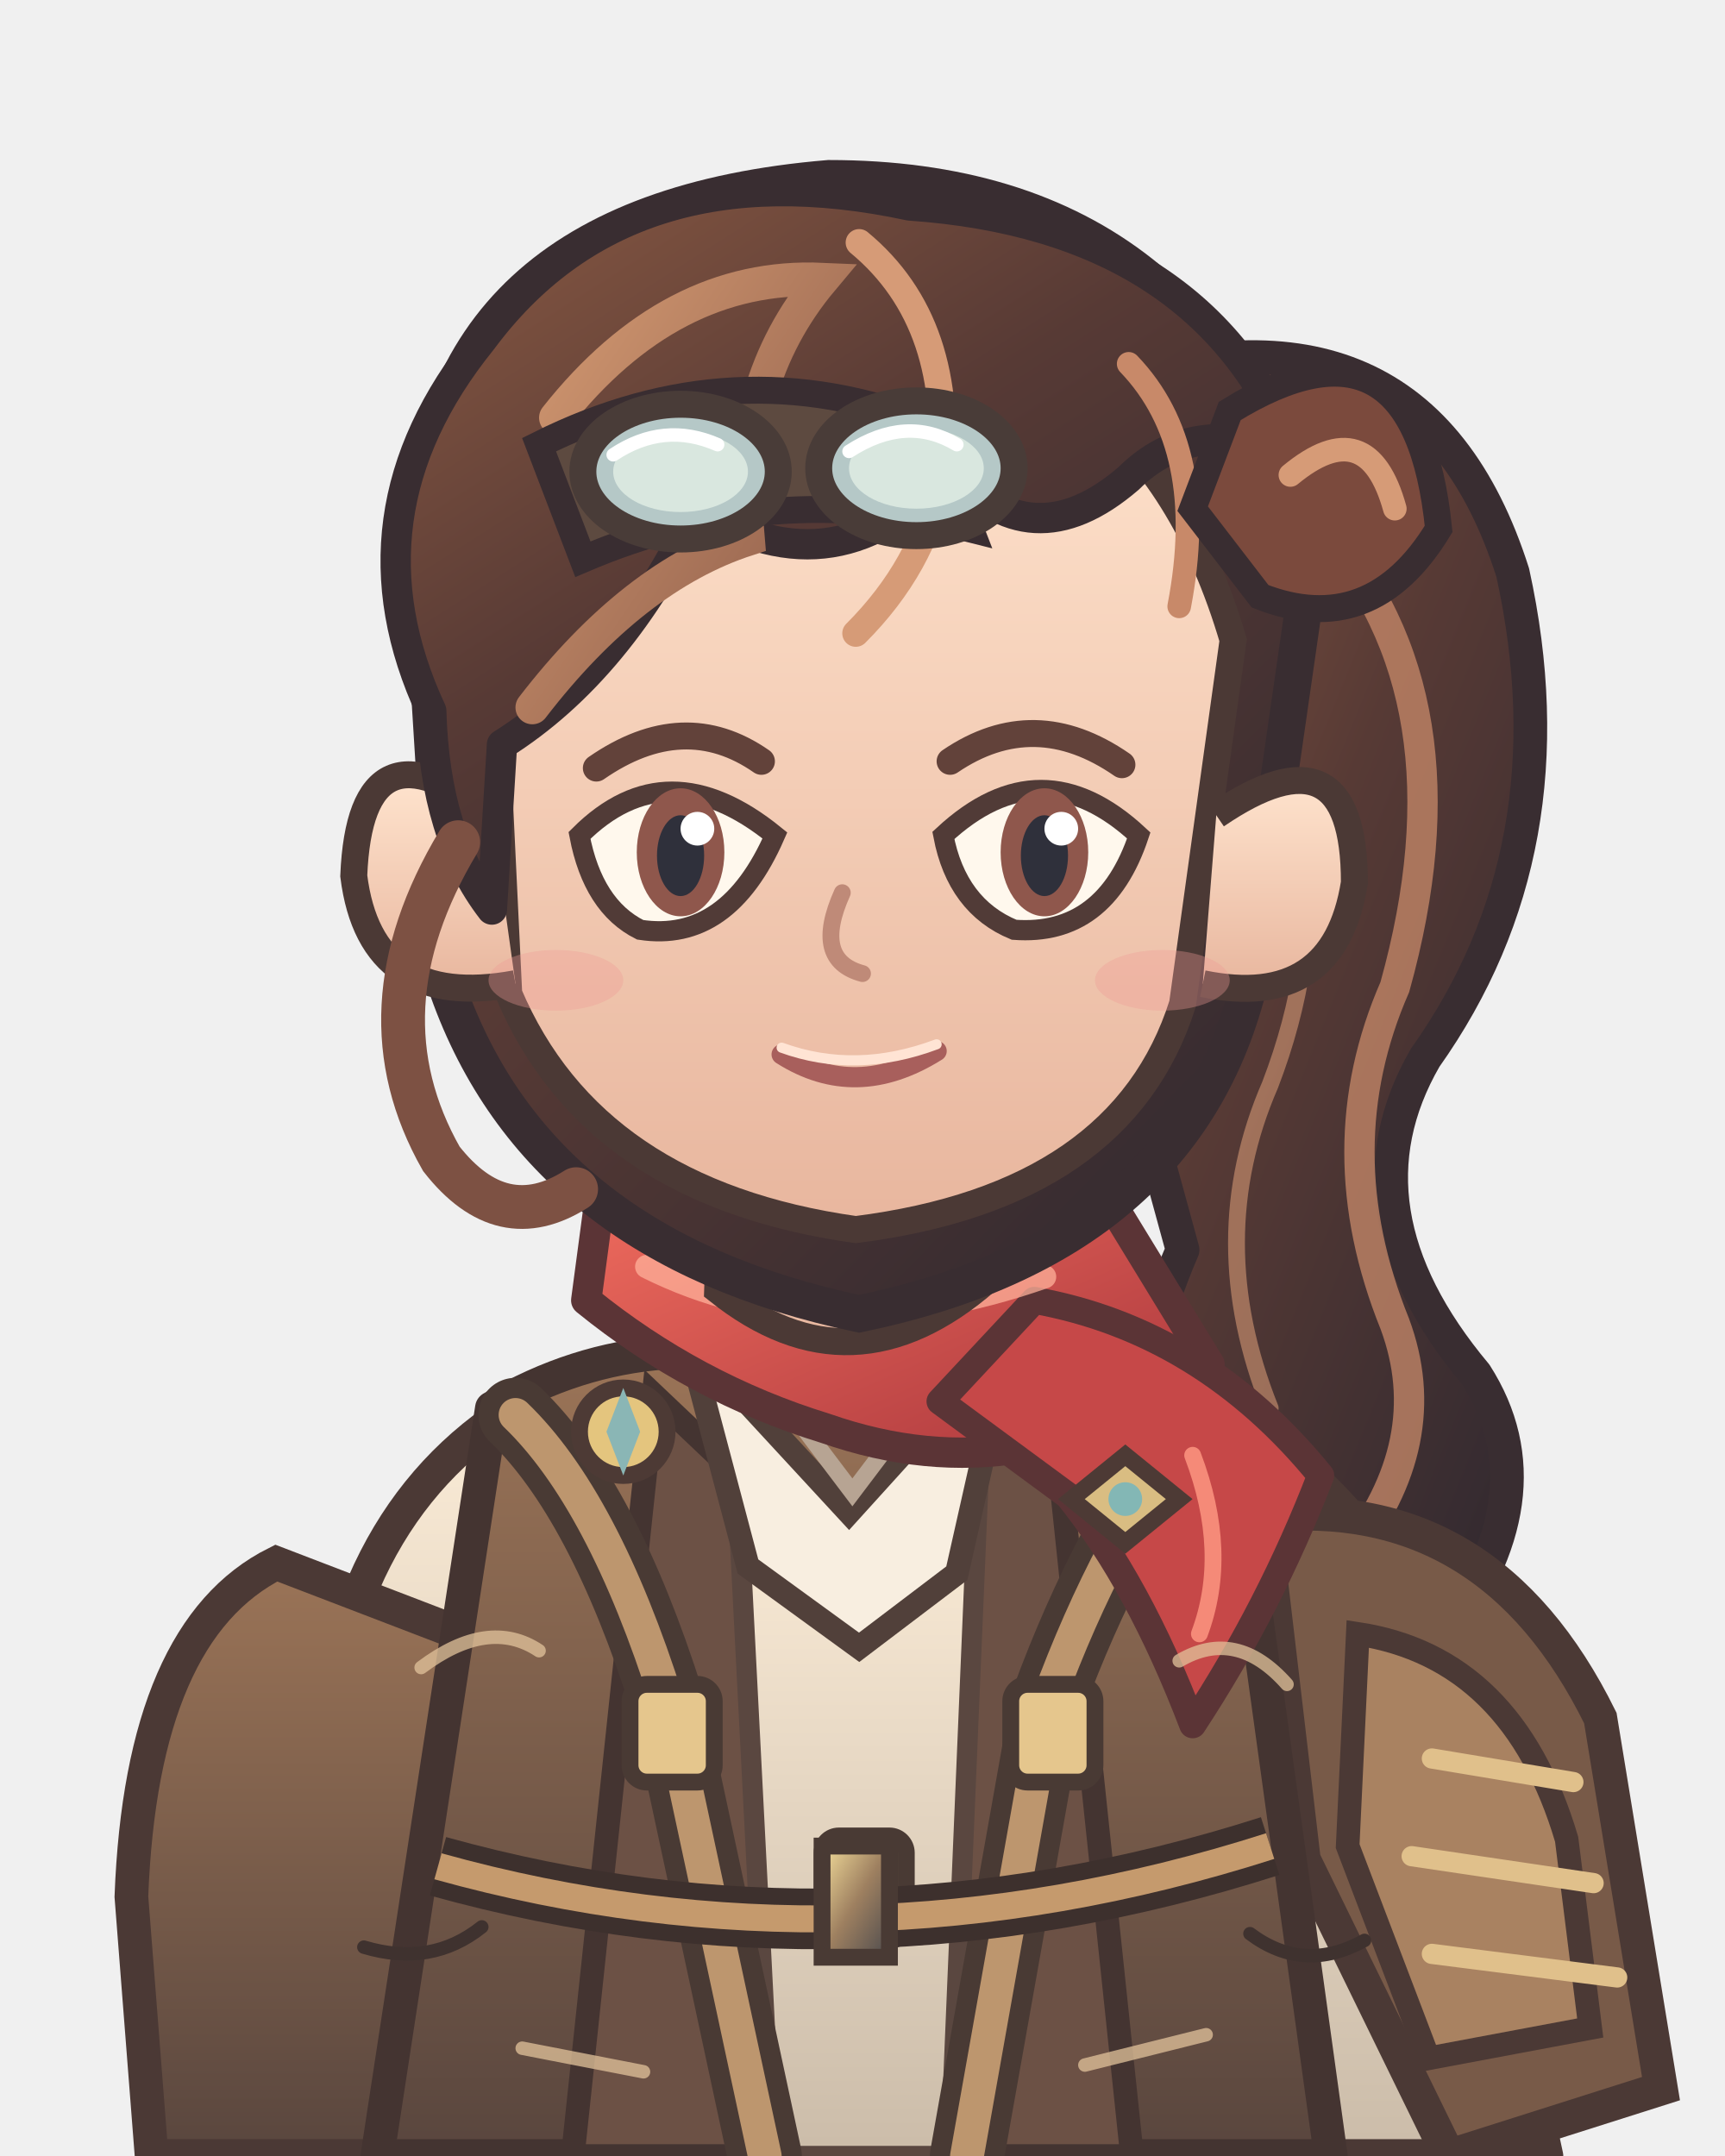
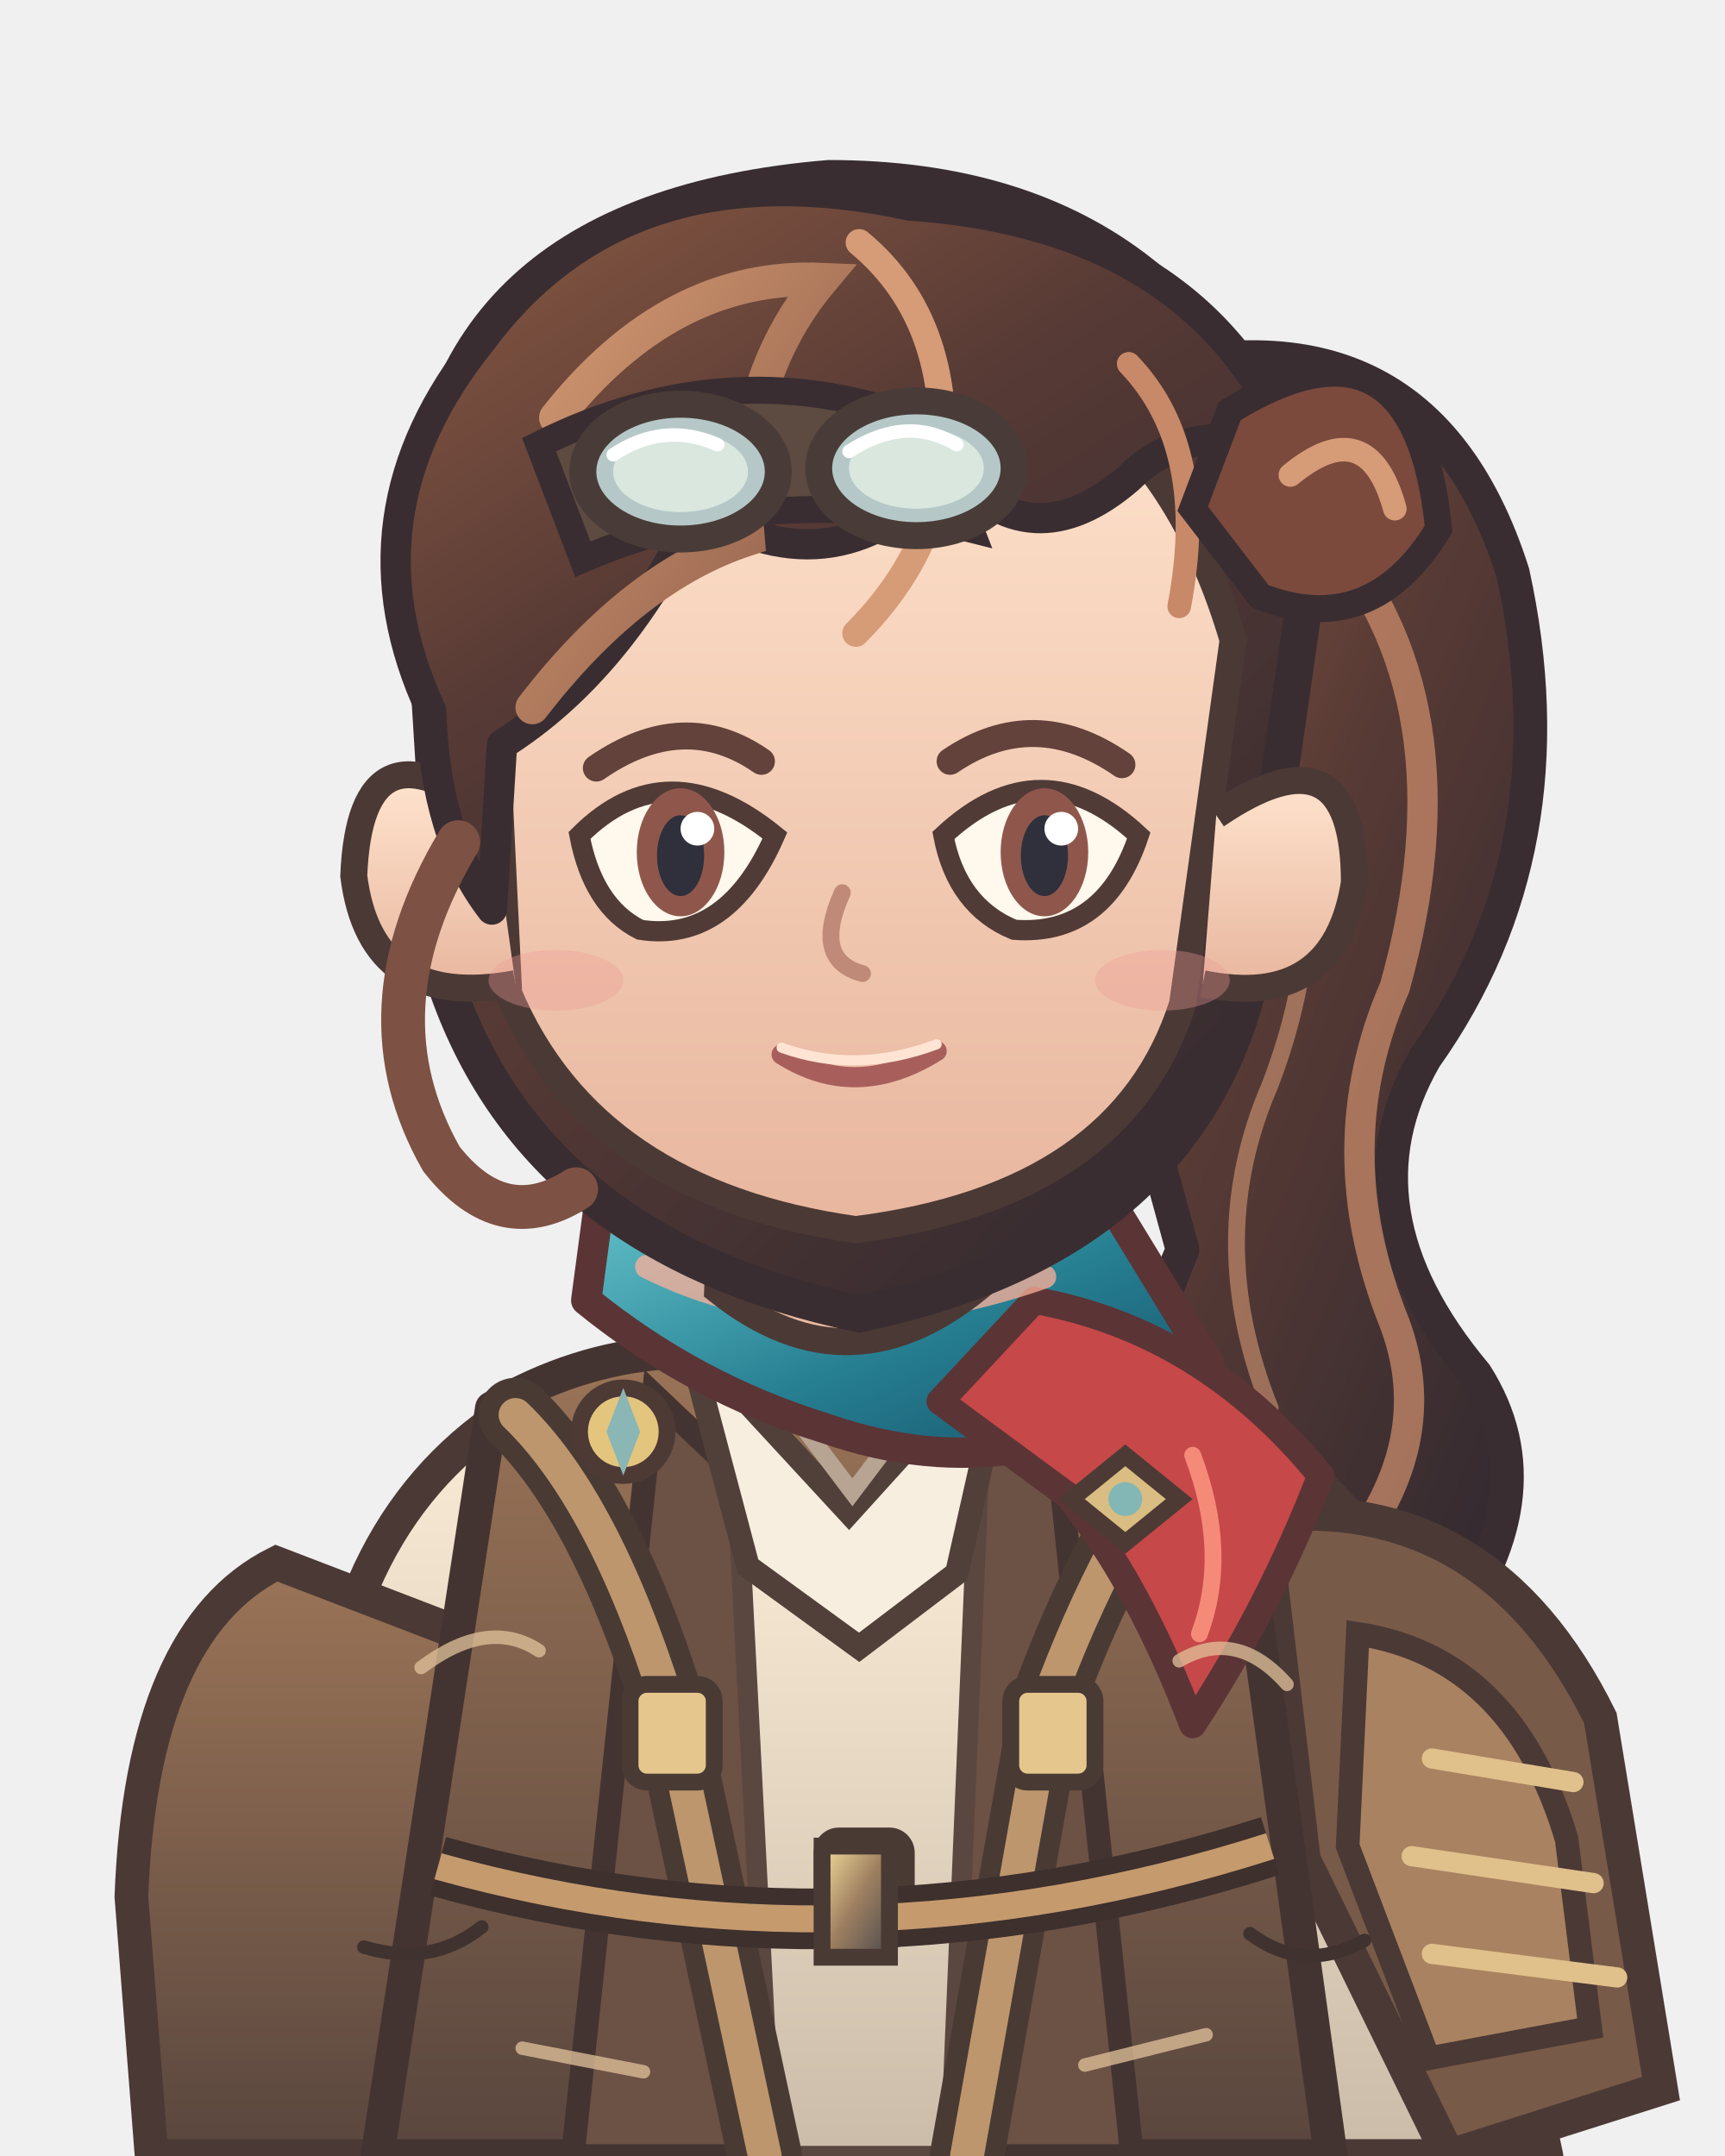
<svg xmlns="http://www.w3.org/2000/svg" width="512" height="640" viewBox="0 0 512 640">
  <defs>
    <linearGradient id="hair" x1="0" y1="0" x2=".8" y2="1">
      <stop stop-color="#8b5a43" />
      <stop offset=".48" stop-color="#573a35" />
      <stop offset="1" stop-color="#332a30" />
    </linearGradient>
    <linearGradient id="hairHi" x1="0" y1="0" x2="1" y2="1">
      <stop stop-color="#d49a72" />
      <stop offset="1" stop-color="#8c5b49" />
    </linearGradient>
    <linearGradient id="skin" x1="0" y1="0" x2="0" y2="1">
      <stop stop-color="#ffe4ce" />
      <stop offset="1" stop-color="#e8b69e" />
    </linearGradient>
    <linearGradient id="scarf" x1="0" y1="0" x2="1" y2="1">
-       <stop stop-color="#f06c5e" />
-       <stop offset="1" stop-color="#a9363c" />
+       <stop stop-color="#67c6ce" />
+       <stop offset=".55" stop-color="#267f91" />
+       <stop offset="1" stop-color="#174f69" />
    </linearGradient>
    <linearGradient id="leather" x1="0" y1="0" x2="0" y2="1">
      <stop stop-color="#9b7457" />
      <stop offset="1" stop-color="#59463e" />
    </linearGradient>
    <linearGradient id="cloth" x1="0" y1="0" x2="0" y2="1">
      <stop stop-color="#fff0db" />
      <stop offset="1" stop-color="#cbbca9" />
    </linearGradient>
    <linearGradient id="metal" x1="0" y1="0" x2="1" y2="1">
      <stop stop-color="#f5df9c" />
      <stop offset=".5" stop-color="#9e8060" />
      <stop offset="1" stop-color="#4c4a4d" />
    </linearGradient>
    <filter id="soft">
      <feGaussianBlur stdDeviation="7" />
    </filter>
  </defs>
  <path d="M324 115Q421 82 449 170Q467 252 423 314Q397 359 438 408Q461 444 427 488Q383 528 350 471Q326 429 351 371L325 276Z" fill="url(#hair)" stroke="#392d31" stroke-width="10" stroke-linejoin="round" />
  <path d="M392 156Q438 207 414 293Q393 341 414 393Q427 428 400 462" fill="none" stroke="#c88969" stroke-width="9" stroke-linecap="round" opacity=".75" />
  <path d="M362 186Q405 249 377 322Q357 368 377 418" fill="none" stroke="#e0a17a" stroke-width="5" stroke-linecap="round" opacity=".55" />
  <path d="M108 470Q134 410 211 397L312 398Q395 420 427 492L459 640H55Z" fill="url(#cloth)" stroke="#4b3935" stroke-width="10" stroke-linejoin="round" />
  <path d="M82 464Q42 484 39 563L45 640H142L155 492Z" fill="url(#leather)" stroke="#4b3935" stroke-width="10" />
  <path d="M375 450Q442 443 475 510L493 620L430 640L387 552Z" fill="#785a48" stroke="#4b3935" stroke-width="10" />
  <path d="M403 485Q449 492 465 546L472 602L424 611L400 548Z" fill="#a98261" stroke="#4b3935" stroke-width="7" />
  <path d="M425 522L467 529M419 551L473 559M425 580L480 587" stroke="#e0c08b" stroke-width="6" stroke-linecap="round" />
  <path d="M146 418Q195 389 254 410Q313 389 365 423L395 640H112Z" fill="url(#leather)" stroke="#443431" stroke-width="10" stroke-linejoin="round" />
  <path d="M194 414L253 470L312 412L336 640H170Z" fill="#6c5145" stroke="#443431" stroke-width="7" />
  <path d="M218 426L255 466L291 426L282 640H229Z" fill="url(#cloth)" stroke="#5a4740" stroke-width="6" />
  <path d="M204 397L252 449L300 396L284 467L255 489L222 465Z" fill="#f8eee0" stroke="#51403a" stroke-width="7" />
  <path d="M222 402L253 443L284 402" fill="none" stroke="#b7a493" stroke-width="5" />
  <path d="M153 420Q179 445 198 505L227 640" fill="none" stroke="#493a34" stroke-width="22" stroke-linecap="round" />
  <path d="M153 420Q179 445 198 505L227 640" fill="none" stroke="#bd966e" stroke-width="10" stroke-linecap="round" />
  <path d="M355 422Q329 456 311 505L287 640" fill="none" stroke="#493a34" stroke-width="22" stroke-linecap="round" />
  <path d="M355 422Q329 456 311 505L287 640" fill="none" stroke="#bd966e" stroke-width="10" stroke-linecap="round" />
  <g fill="#e5c68d" stroke="#493a34" stroke-width="5">
    <rect x="187" y="500" width="25" height="29" rx="5" />
    <rect x="300" y="500" width="25" height="29" rx="5" />
    <rect x="244" y="545" width="25" height="31" rx="5" />
  </g>
  <path d="M130 554Q252 588 377 548" fill="none" stroke="#3d302d" stroke-width="18" />
  <path d="M130 554Q252 588 377 548" fill="none" stroke="#c59a6d" stroke-width="8" />
  <path d="M244 548L264 548L264 581L244 581Z" fill="url(#metal)" stroke="#493a34" stroke-width="5" />
  <path d="M178 356Q249 384 326 351L359 405Q305 445 245 424Q206 412 174 386Z" fill="url(#scarf)" stroke="#5b3436" stroke-width="9" stroke-linejoin="round" />
  <path d="M307 386Q357 395 392 438Q377 477 354 512Q338 470 317 444L279 416Z" fill="#c64848" stroke="#5b3436" stroke-width="8" stroke-linejoin="round" />
  <path d="M192 376Q244 402 310 379" fill="none" stroke="#ffb09a" stroke-width="7" stroke-linecap="round" opacity=".75" />
  <path d="M354 432Q365 461 356 485" fill="none" stroke="#f58a78" stroke-width="5" stroke-linecap="round" />
  <path d="M215 324L213 383Q253 415 293 380L286 316Z" fill="url(#skin)" stroke="#4b3935" stroke-width="8" />
  <path d="M125 165Q126 63 246 53Q360 53 389 166L371 291Q352 370 255 390Q160 370 133 294Z" fill="url(#hair)" stroke="#392d31" stroke-width="11" />
  <path d="M146 191Q157 112 246 98Q338 95 366 190L351 298Q333 355 254 365Q176 354 151 295Z" fill="url(#skin)" stroke="#4b3935" stroke-width="8" />
  <path d="M146 242Q107 211 105 260Q110 300 153 292M361 242Q402 214 402 262Q396 300 357 292" fill="url(#skin)" stroke="#4b3935" stroke-width="8" />
  <path d="M128 211Q101 153 143 101Q186 43 270 61Q357 67 384 135Q354 123 335 142Q306 167 282 139Q249 177 207 151Q184 199 149 221L146 270Q129 248 128 211Z" fill="url(#hair)" stroke="#392d31" stroke-width="9" stroke-linejoin="round" />
  <path d="M165 124Q199 81 244 83Q218 114 222 160Q188 171 158 210" fill="none" stroke="url(#hairHi)" stroke-width="10" stroke-linecap="round" />
  <path d="M255 72Q284 96 279 143Q274 168 254 188" fill="none" stroke="#d69b77" stroke-width="8" stroke-linecap="round" />
  <path d="M335 108Q359 133 350 180" fill="none" stroke="#c88969" stroke-width="7" stroke-linecap="round" />
  <path d="M177 228Q203 210 226 226M282 226Q307 209 333 227" fill="none" stroke="#62423a" stroke-width="8" stroke-linecap="round" />
  <path d="M172 248Q198 222 230 248Q216 280 190 276Q176 269 172 248Z" fill="#fff8ed" stroke="#513b37" stroke-width="6" />
  <path d="M280 248Q309 221 338 248Q328 278 301 276Q284 269 280 248Z" fill="#fff8ed" stroke="#513b37" stroke-width="6" />
  <ellipse cx="202" cy="253" rx="13" ry="19" fill="#8f574c" />
  <ellipse cx="310" cy="253" rx="13" ry="19" fill="#8f574c" />
  <ellipse cx="202" cy="254" rx="7" ry="12" fill="#2f303b" />
  <ellipse cx="310" cy="254" rx="7" ry="12" fill="#2f303b" />
  <circle cx="207" cy="246" r="5" fill="#fff" />
  <circle cx="315" cy="246" r="5" fill="#fff" />
  <path d="M250 265Q241 285 256 289" fill="none" stroke="#bf8a78" stroke-width="5" stroke-linecap="round" />
  <path d="M232 313Q254 327 278 312" fill="none" stroke="#a85f5c" stroke-width="6" stroke-linecap="round" />
  <path d="M232 311Q254 319 278 310" fill="none" stroke="#ffe4d4" stroke-width="3" stroke-linecap="round" />
  <ellipse cx="165" cy="291" rx="20" ry="9" fill="#ee9a94" opacity=".35" />
  <ellipse cx="345" cy="291" rx="20" ry="9" fill="#ee9a94" opacity=".35" />
  <path d="M160 132Q218 103 276 126L288 157Q229 142 173 166Z" fill="#5d4a40" stroke="#392d31" stroke-width="8" />
  <ellipse cx="202" cy="140" rx="29" ry="20" fill="#b5c8c7" stroke="#493c38" stroke-width="8" />
  <ellipse cx="272" cy="139" rx="29" ry="20" fill="#b5c8c7" stroke="#493c38" stroke-width="8" />
  <ellipse cx="202" cy="140" rx="20" ry="12" fill="#e7f3e9" opacity=".72" />
  <ellipse cx="272" cy="139" rx="20" ry="12" fill="#e7f3e9" opacity=".72" />
  <path d="M182 135Q197 125 213 132M252 134Q269 123 284 132" fill="none" stroke="#fff" stroke-width="4" stroke-linecap="round" />
  <path d="M365 122Q420 88 427 157Q407 190 374 177L354 151Z" fill="#7b4a3d" stroke="#392d31" stroke-width="8" />
  <path d="M383 141Q406 122 414 151" fill="none" stroke="#d69b77" stroke-width="7" stroke-linecap="round" />
  <path d="M136 250Q106 300 131 344Q149 367 171 353" fill="none" stroke="#7d5143" stroke-width="13" stroke-linecap="round" />
  <circle cx="185" cy="425" r="13" fill="#e4c57e" stroke="#4d3a35" stroke-width="5" />
  <path d="M185 412L190 425L185 438L180 425Z" fill="#8ab6b5" />
  <path d="M334 432L350 445L334 458L318 445Z" fill="#d9bd82" stroke="#4d3a35" stroke-width="5" />
  <circle cx="334" cy="445" r="5" fill="#83b7b5" />
  <path d="M125 495Q145 480 160 490M350 493Q367 483 382 500M155 608L191 615M322 613L358 604" fill="none" stroke="#e2c39b" stroke-width="4" stroke-linecap="round" opacity=".75" />
  <path d="M108 578Q128 584 143 572M371 574Q387 586 405 576" fill="none" stroke="#3f322f" stroke-width="4" stroke-linecap="round" />
</svg>
